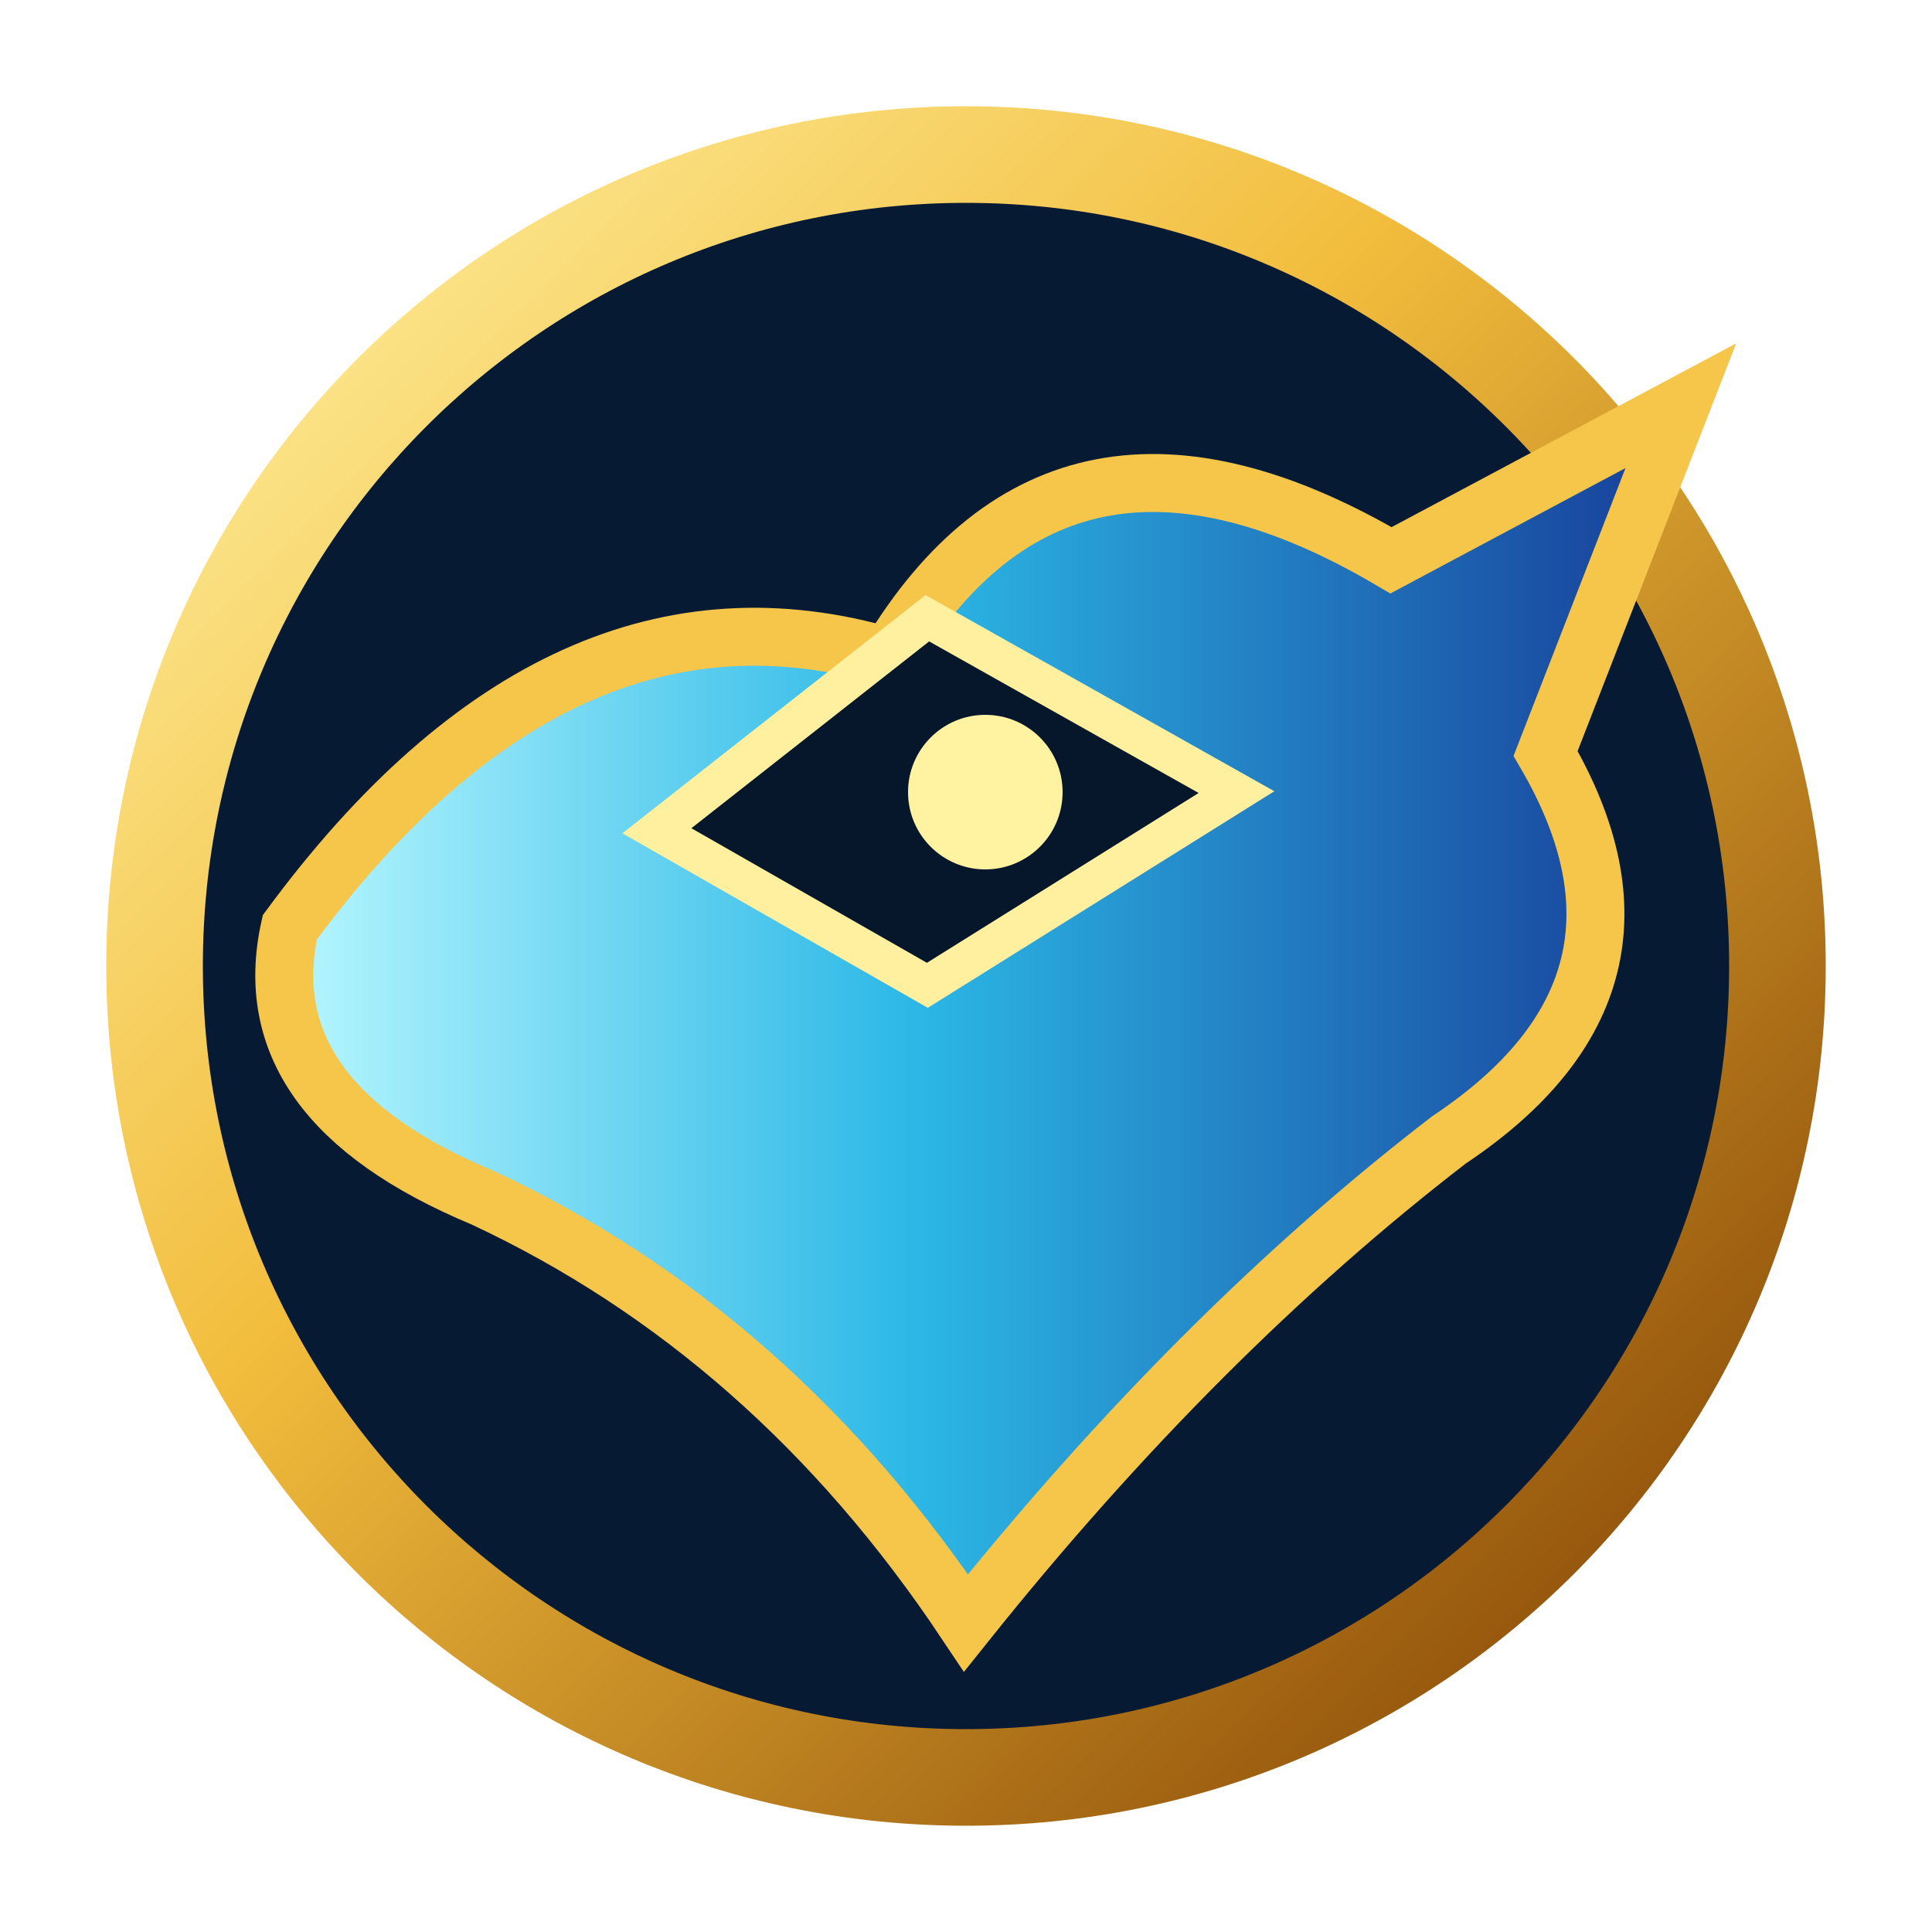
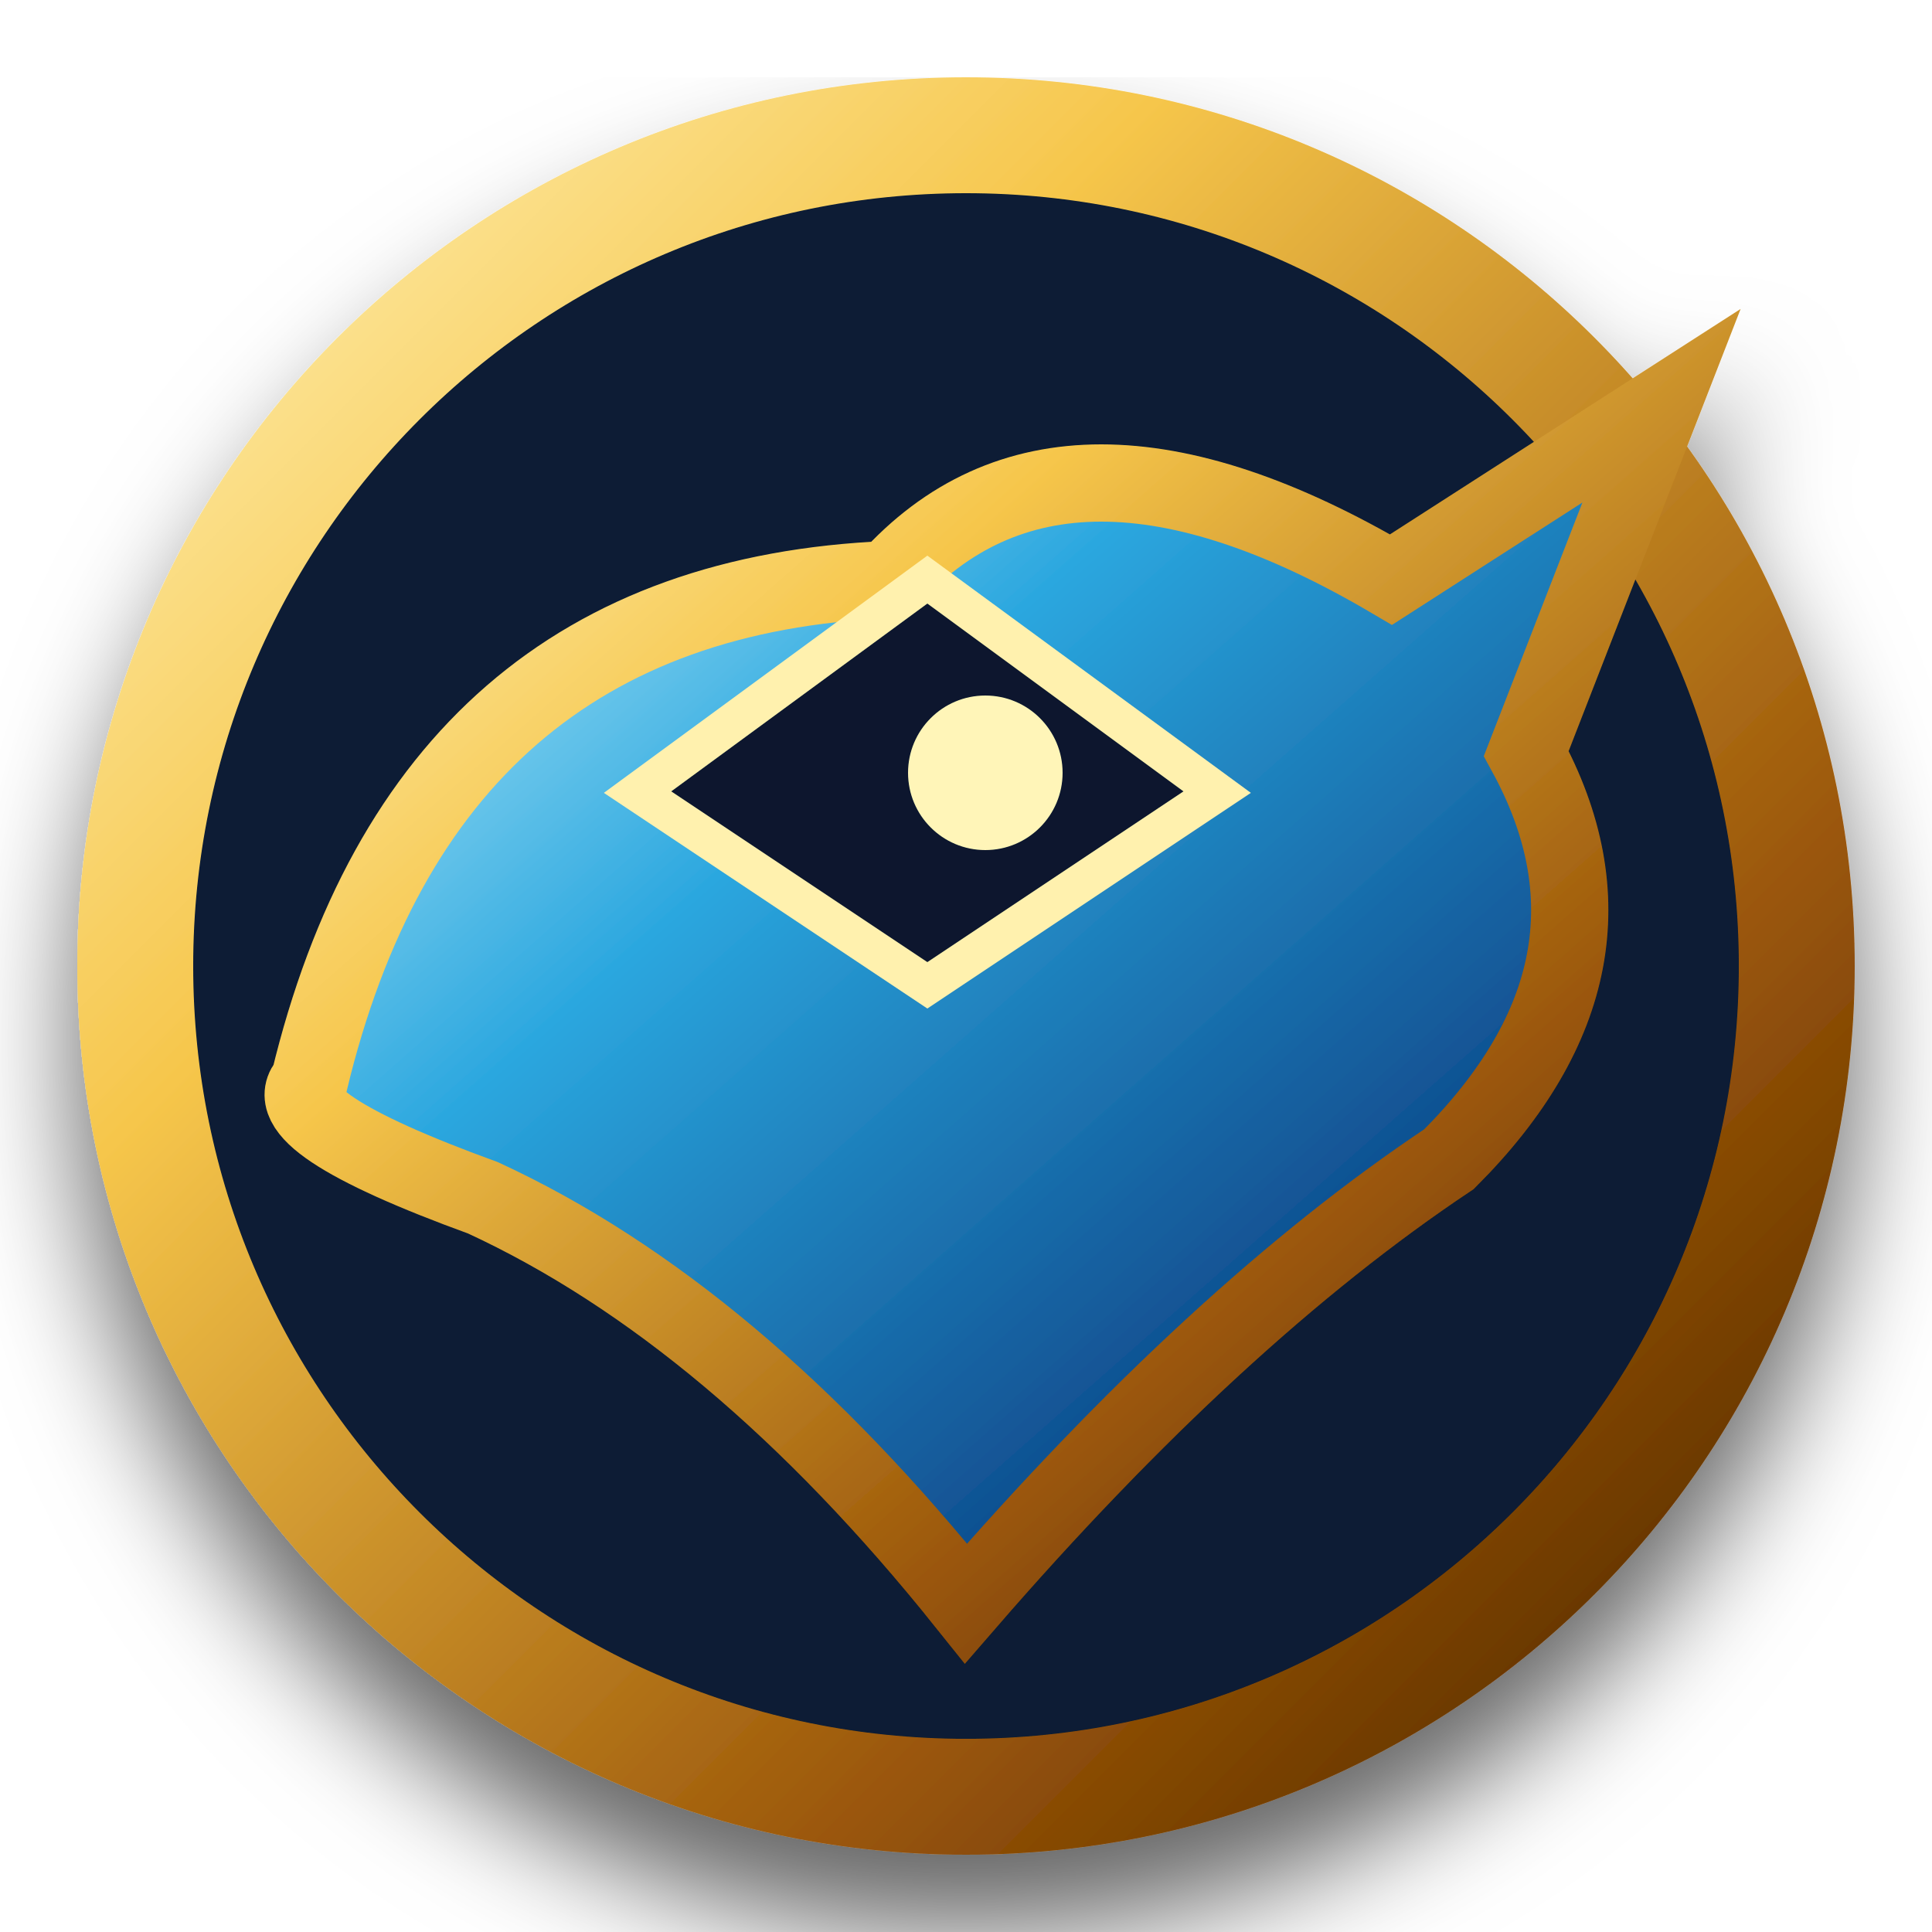
<svg xmlns="http://www.w3.org/2000/svg" viewBox="0 0 100 100">
  <defs>
-     <linearGradient id="g" x1="0" y1="0" x2="1" y2="1">
-       <stop stop-color="#fff3a6" />
-       <stop offset=".4" stop-color="#f2bd3d" />
-       <stop offset="1" stop-color="#7e3d00" />
+     <linearGradient id="gold" x1="0" y1="0" x2="1" y2="1">
+       <stop stop-color="#fff3ba" />
+       <stop offset=".3" stop-color="#f6c64b" />
+       <stop offset=".72" stop-color="#9a5608" />
+       <stop offset="1" stop-color="#432000" />
    </linearGradient>
-     <linearGradient id="b">
-       <stop stop-color="#b8f7ff" />
-       <stop offset=".45" stop-color="#2cb8e6" />
-       <stop offset="1" stop-color="#173c98" />
+     <linearGradient id="blue" x1="0" y1="0" x2="1" y2="1">
+       <stop stop-color="#d7fbff" />
+       <stop offset=".35" stop-color="#2ba7df" />
+       <stop offset=".8" stop-color="#0a3d80" />
+       <stop offset="1" stop-color="#04182f" />
    </linearGradient>
-     <linearGradient id="p">
-       <stop stop-color="#e5a5ff" />
-       <stop offset=".5" stop-color="#7838c7" />
-       <stop offset="1" stop-color="#250b54" />
+     <linearGradient id="gem" x1="0" y1="0" x2="1" y2="1">
+       <stop stop-color="#fff7d5" />
+       <stop offset=".35" stop-color="#f05a39" />
+       <stop offset=".75" stop-color="#8d0c24" />
+       <stop offset="1" stop-color="#3b0712" />
    </linearGradient>
+     <filter id="sh">
+       <feDropShadow dx="0" dy="4" stdDeviation="3" flood-color="#000" flood-opacity=".6" />
+     </filter>
  </defs>
-   <circle cx="50" cy="50" r="42" fill="#071a34" stroke="url(#g)" stroke-width="5" />
-   <path d="M15 48Q29 29 46 34Q55 19 72 29L87 21L80 39Q87 51 75 59Q62 69 50 84Q40 69 25 62Q13 57 15 48Z" fill="url(#b)" stroke="#f6c64b" stroke-width="3" />
-   <path d="M48 32L64 41L48 51L34 43Z" fill="#06162b" stroke="#fff0a0" stroke-width="2" />
-   <circle cx="51" cy="41" r="4" fill="#fff3a2" />
+   <g filter="url(#sh)">
+     <circle cx="50" cy="50" r="43" fill="#071a34" stroke="url(#gold)" stroke-width="6" />
+     <path d="M16 56Q22 31 46 30Q55 20 72 30L86 21L79 39Q85 50 75 60Q63 68 50 83Q38 68 25 62Q14 58 16 56Z" fill="url(#blue)" stroke="url(#gold)" stroke-width="4" />
+     <path d="M48 30L63 41L48 51L33 41Z" fill="#07172e" stroke="#fff1ae" stroke-width="2" />
+     <circle cx="51" cy="40" r="4" fill="#fff5b8" />
+   </g>
</svg>
